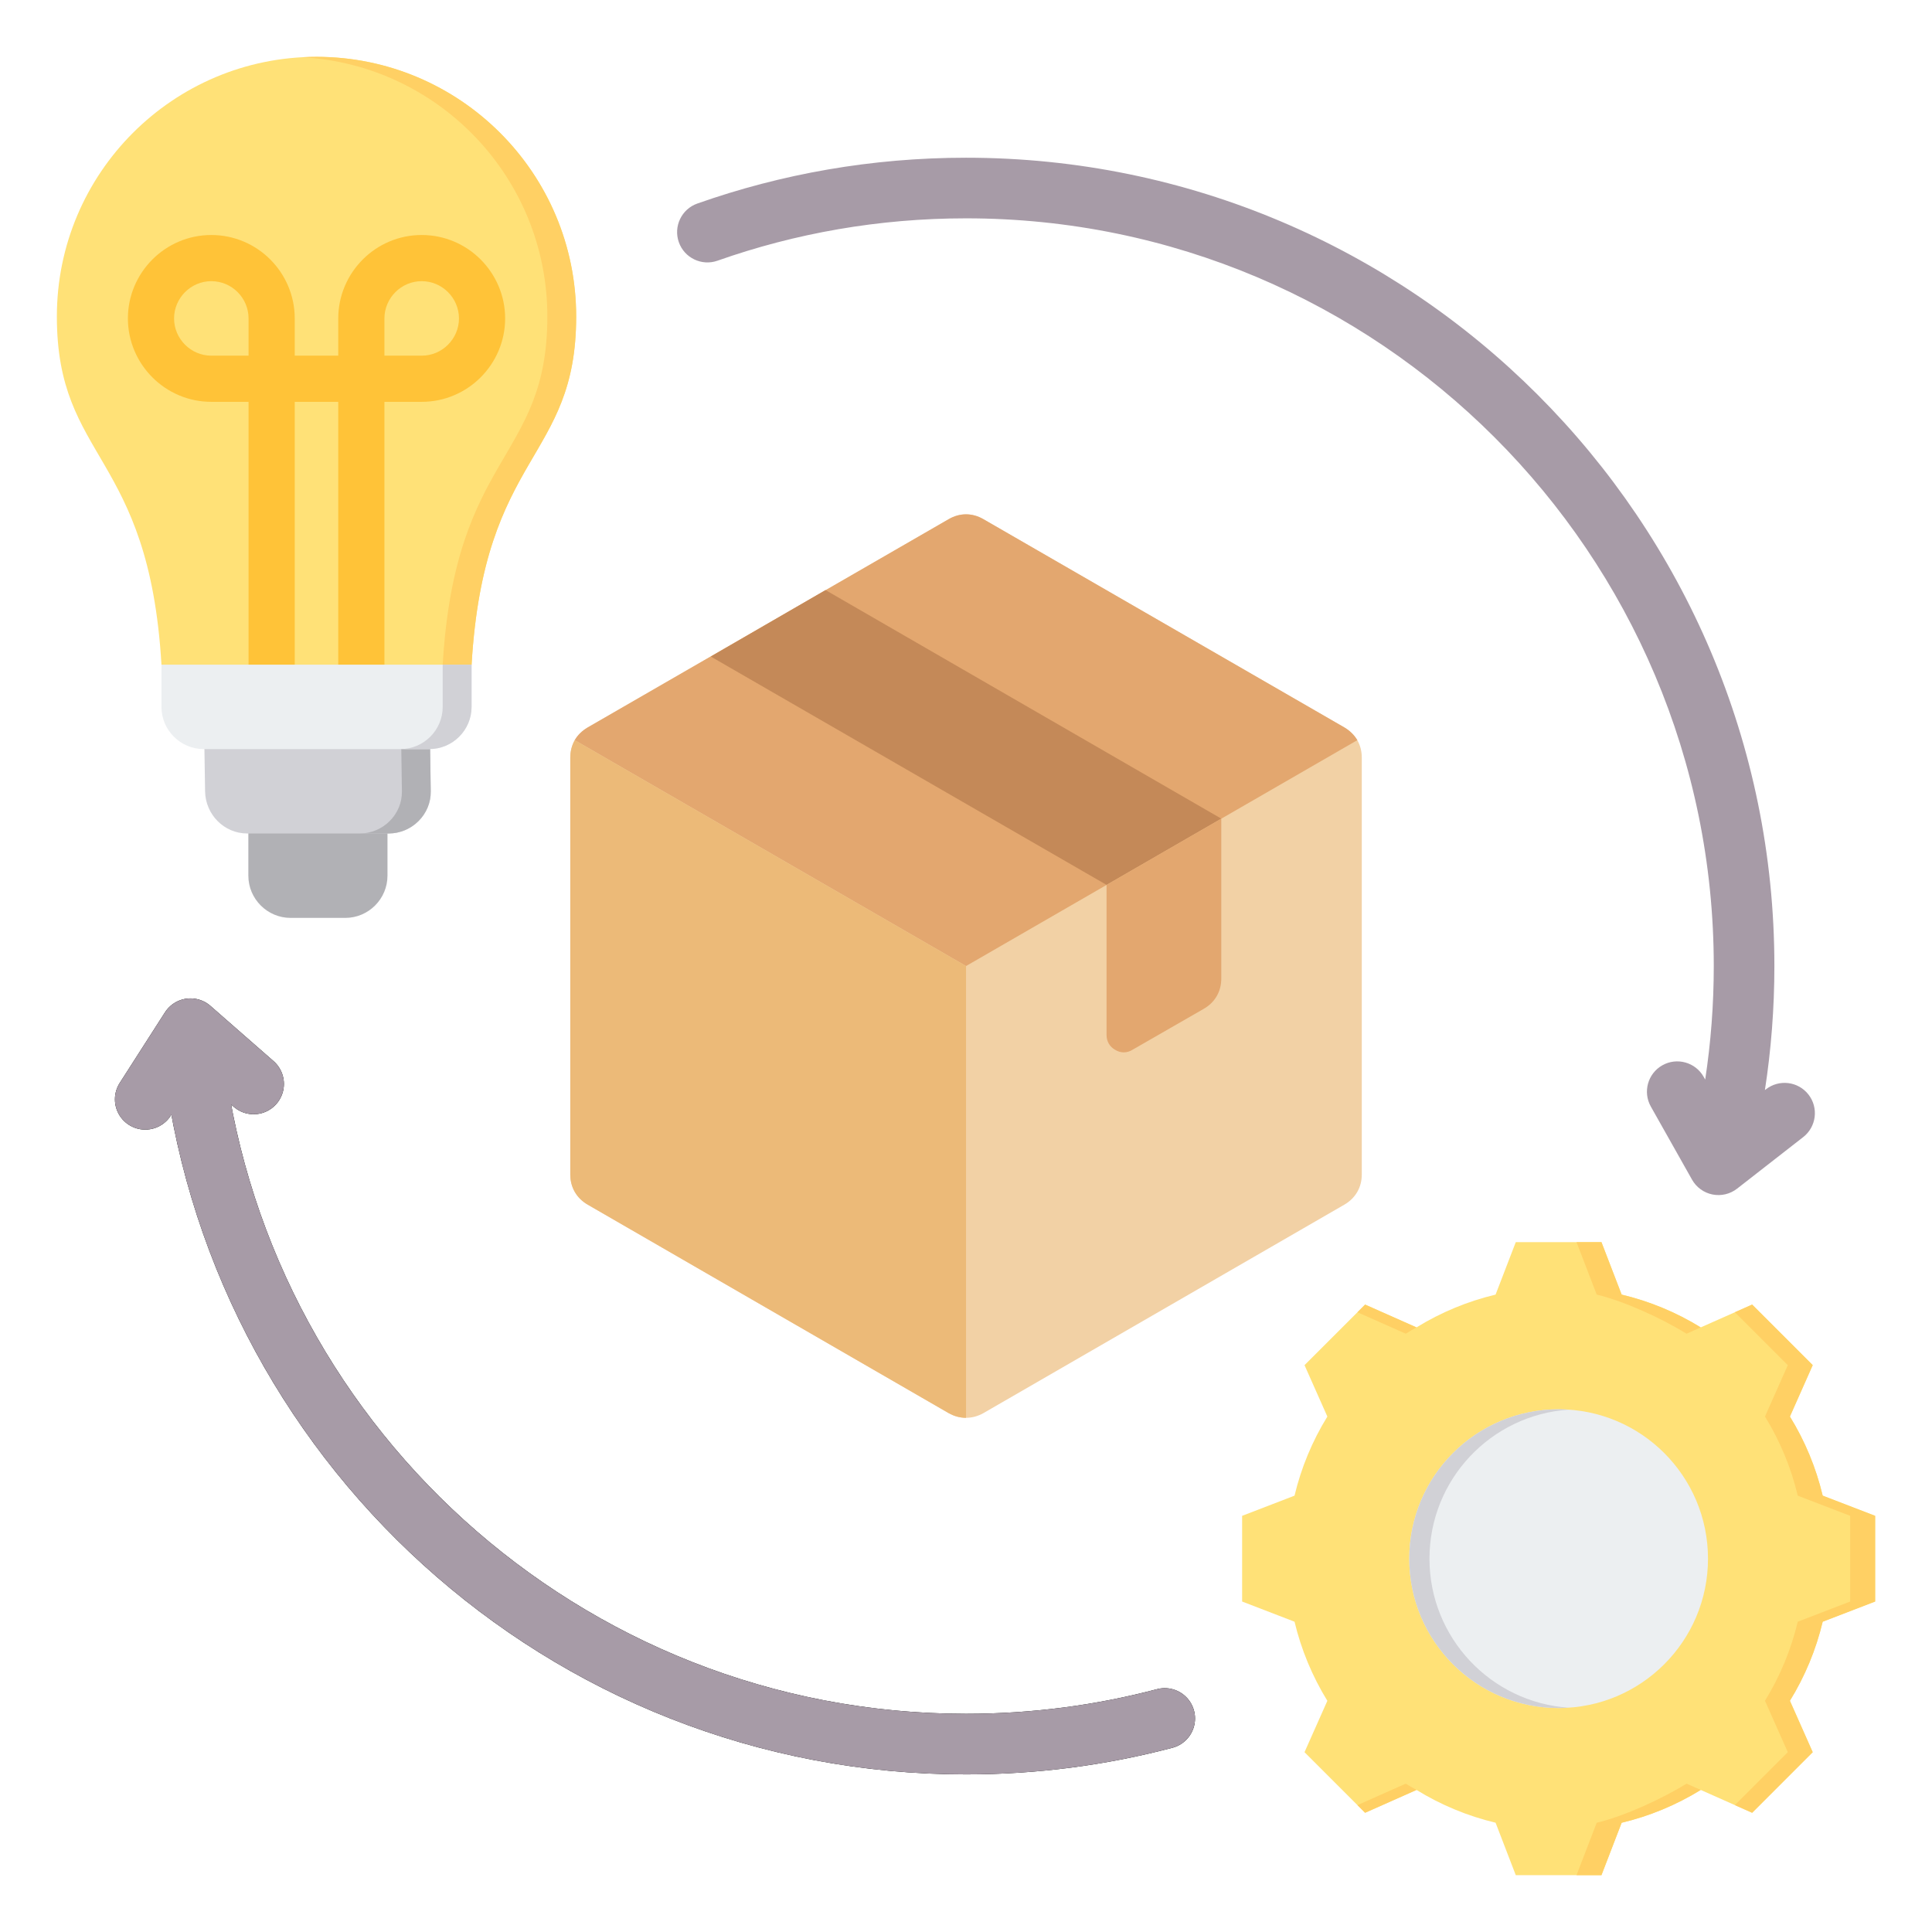
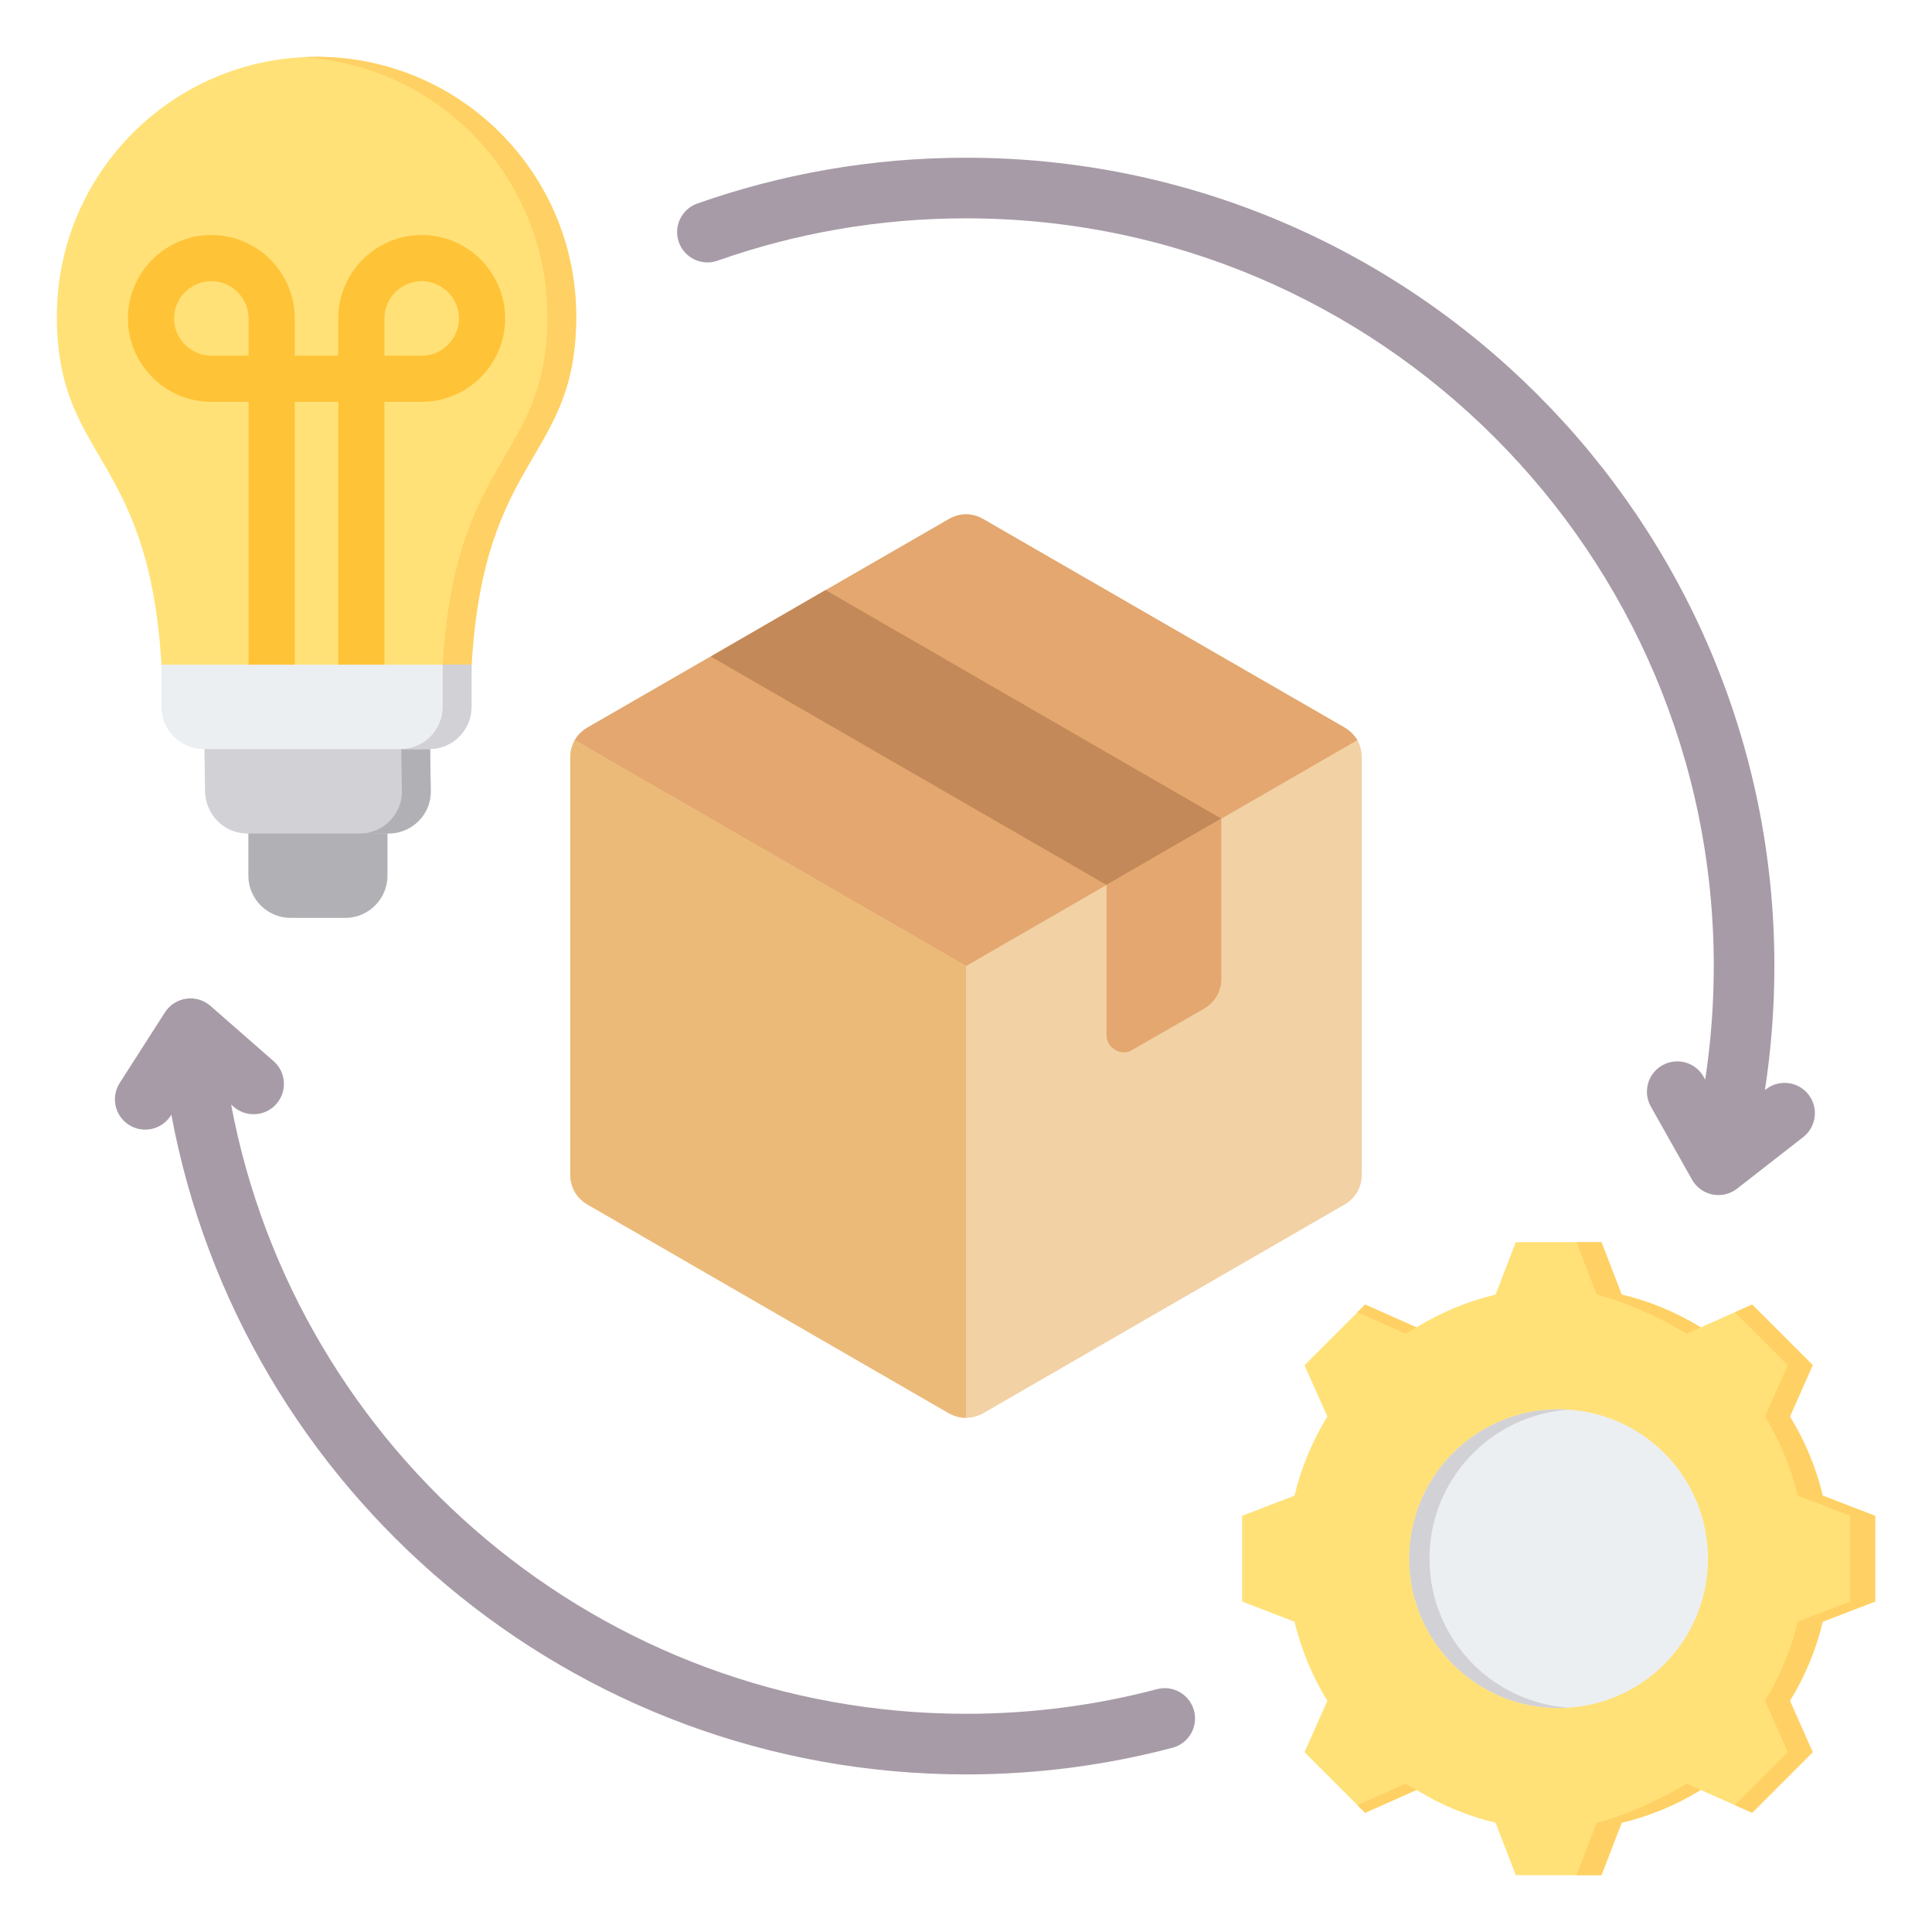
- <svg xmlns="http://www.w3.org/2000/svg" clip-rule="evenodd" fill-rule="evenodd" stroke-linecap="round" stroke-linejoin="round" stroke-miterlimit="1.5" viewBox="0 0 510 510">
+ <svg xmlns="http://www.w3.org/2000/svg" clip-rule="evenodd" fillRule="evenodd" stroke-linecap="round" stroke-linejoin="round" stroke-miterlimit="1.5" viewBox="0 0 510 510">
  <g>
-     <path d="m38.336 290.193 11.948-18.646 16.663 14.585m240.515 167.499c-16.746 4.417-34.326 6.77-52.452 6.77-106.13 0-193.566-80.672-204.28-183.988" fill="none" stroke="#000" stroke-width="16" />
+     <path d="m38.336 290.193 11.948-18.646 16.663 14.585m240.515 167.499c-16.746 4.417-34.326 6.77-52.452 6.77-106.13 0-193.566-80.672-204.28-183.988" fill="none" stroke="#000" strokeWidth="16" />
    <path d="m61.009 291.566c17.157 91.505 97.548 160.835 194.001 160.835 17.42 0 34.317-2.26 50.412-6.506 4.269-1.126 8.65 1.426 9.776 5.695 1.126 4.27-1.426 8.65-5.695 9.776-17.398 4.589-35.662 7.035-54.493 7.035-104.366 0-191.33-75.091-209.776-174.145l-.162.253c-2.382 3.718-7.334 4.802-11.052 2.42-3.717-2.382-4.802-7.334-2.42-11.052l11.948-18.646c1.256-1.961 3.305-3.277 5.611-3.604 2.307-.327 4.641.367 6.393 1.901l16.664 14.585c3.323 2.908 3.659 7.966.751 11.288-2.908 3.323-7.966 3.659-11.289.751zm404.882-3.807.275-.215c3.482-2.715 8.513-2.093 11.228 1.389s2.093 8.513-1.389 11.228l-17.463 13.618c-1.837 1.432-4.207 1.993-6.49 1.536-2.284-.458-4.255-1.888-5.399-3.917l-10.872-19.292c-2.168-3.847-.804-8.73 3.042-10.897 3.847-2.168 8.73-.805 10.897 3.041l.41.728c1.49-9.77 2.263-19.776 2.263-29.96 0-108.939-88.444-197.383-197.383-197.383-22.996 0-45.079 3.939-65.61 11.182-4.163 1.469-8.736-.719-10.205-4.882-1.469-4.164.718-8.737 4.882-10.206 22.196-7.831 46.071-12.094 70.933-12.094 117.769 0 213.383 95.614 213.383 213.383 0 11.132-.855 22.066-2.502 32.741z" fill="#a79ba7" />
    <g>
      <path d="m250.432 137.044-95.312 54.993c-2.934 1.702-4.578 4.577-4.578 7.923v110.101c0 3.346 1.644 6.222 4.578 7.924l95.312 55.05c2.935 1.644 6.221 1.644 9.156 0l95.312-55.05c2.934-1.702 4.577-4.578 4.577-7.924v-110.101c0-3.346-1.643-6.221-4.577-7.923l-95.312-54.993c-2.935-1.702-6.221-1.702-9.156 0z" fill="#f2d1a5" />
      <path d="m250.432 137.044-95.312 54.993c-1.467.88-2.641 1.995-3.404 3.345l103.294 59.629 103.294-59.629c-.822-1.35-1.937-2.465-3.404-3.345l-95.312-54.993c-2.935-1.702-6.221-1.702-9.156 0z" fill="#e3a76f" />
      <path d="m151.716 195.382c-.763 1.35-1.174 2.934-1.174 4.578v110.101c0 3.346 1.644 6.222 4.578 7.924l95.312 55.05c1.467.822 2.993 1.233 4.578 1.233v-119.257z" fill="#ecba78" />
      <path d="m322.386 216.099-30.284 17.49-104.468-60.274 30.284-17.549z" fill="#c48958" />
      <path d="m298.91 277.137 18.898-10.858c2.934-1.702 4.578-4.578 4.578-7.923v-42.257l-30.284 17.49v39.615c0 1.702.821 3.111 2.289 3.933 1.408.88 3.11.88 4.519 0z" fill="#e3a76f" />
    </g>
    <g>
      <path d="m102.285 214.262h-36.725v16.899c0 6.121 5.007 11.141 11.141 11.141h14.456c6.121 0 11.128-5.02 11.128-11.141z" fill="#b1b1b5" />
      <path d="m53.882 192.558.255 16.322c.094 6.12 5.007 11.14 11.141 11.14h37.302c6.121 0 11.221-5.02 11.127-11.14l-.241-16.322c-19.45.617-40 0-59.584 0z" fill="#d1d1d6" />
      <path d="m124.486 175.457c3.288-56.107 27.61-53.838 27.61-91.905 0-37.852-30.684-68.55-68.549-68.55-37.852 0-68.537 30.698-68.537 68.55 0 38.067 24.309 35.798 27.611 91.905 1.476 11.087 7.798 13.584 11.463 13.584 54.55 0 64.214 5.396 70.402-13.584z" fill="#ffe177" />
-       <path d="m65.614 180.705v-74.63h-9.826c-6.067 0-11.57-2.47-15.557-6.456-3.986-3.987-6.469-9.503-6.469-15.557 0-6.067 2.483-11.57 6.469-15.57 3.987-3.987 9.49-6.457 15.557-6.457 6.054 0 11.571 2.47 15.557 6.457 3.987 4 6.457 9.503 6.457 15.57v9.825h11.489v-9.825c0-6.067 2.484-11.57 6.47-15.57 3.987-3.987 9.49-6.457 15.557-6.457s11.57 2.47 15.557 6.457c3.987 4 6.47 9.503 6.47 15.57 0 6.054-2.483 11.57-6.47 15.557-3.987 3.986-9.49 6.456-15.557 6.456h-9.839v74.63h-12.188v-74.63h-11.489v74.63zm0-86.818v-9.825c0-2.698-1.101-5.168-2.886-6.953s-4.242-2.886-6.94-2.886-5.154 1.101-6.939 2.886-2.899 4.255-2.899 6.953 1.114 5.154 2.899 6.939c1.785 1.786 4.241 2.886 6.939 2.886zm35.865 0h9.839c2.698 0 5.154-1.1 6.94-2.886 1.785-1.785 2.899-4.241 2.899-6.939s-1.114-5.168-2.899-6.953c-1.786-1.785-4.242-2.886-6.94-2.886s-5.154 1.101-6.939 2.886c-1.786 1.785-2.9 4.255-2.9 6.953z" fill="#ffc338" fill-rule="nonzero" />
+       <path d="m65.614 180.705v-74.63h-9.826c-6.067 0-11.57-2.47-15.557-6.456-3.986-3.987-6.469-9.503-6.469-15.557 0-6.067 2.483-11.57 6.469-15.57 3.987-3.987 9.49-6.457 15.557-6.457 6.054 0 11.571 2.47 15.557 6.457 3.987 4 6.457 9.503 6.457 15.57v9.825h11.489v-9.825c0-6.067 2.484-11.57 6.47-15.57 3.987-3.987 9.49-6.457 15.557-6.457s11.57 2.47 15.557 6.457c3.987 4 6.47 9.503 6.47 15.57 0 6.054-2.483 11.57-6.47 15.557-3.987 3.986-9.49 6.456-15.557 6.456h-9.839v74.63h-12.188v-74.63h-11.489v74.63zm0-86.818v-9.825c0-2.698-1.101-5.168-2.886-6.953s-4.242-2.886-6.94-2.886-5.154 1.101-6.939 2.886-2.899 4.255-2.899 6.953 1.114 5.154 2.899 6.939c1.785 1.786 4.241 2.886 6.939 2.886zm35.865 0h9.839c2.698 0 5.154-1.1 6.94-2.886 1.785-1.785 2.899-4.241 2.899-6.939s-1.114-5.168-2.899-6.953c-1.786-1.785-4.242-2.886-6.94-2.886s-5.154 1.101-6.939 2.886c-1.786 1.785-2.9 4.255-2.9 6.953z" fill="#ffc338" fillRule="nonzero" />
      <path d="m124.486 175.457c3.288-56.107 27.61-53.838 27.61-91.905 0-37.852-30.684-68.55-68.549-68.55-1.276 0-2.537.04-3.799.107 36.08 1.987 64.738 31.866 64.738 68.443 0 38.067-24.322 35.798-27.624 91.905-3.665 11.262-8.564 13.946-23.356 14.255 20.859.309 26.738-1.248 30.98-14.255z" fill="#ffd064" />
      <path d="m94.956 220.02h7.624c6.121 0 11.221-5.02 11.127-11.14l-.241-16.322c-2.524.08-5.061.134-7.611.188l.242 16.134c.094 6.12-5.007 11.14-11.141 11.14z" fill="#b1b1b5" />
      <path d="m42.621 175.457v11.141c0 6.134 5.02 11.141 11.141 11.141h59.583c6.121 0 11.141-5.007 11.141-11.141v-11.141z" fill="#eceff1" />
      <path d="m105.721 197.739h7.624c6.121 0 11.141-5.007 11.141-11.141v-11.141h-7.624v11.141c0 6.134-5.007 11.141-11.141 11.141z" fill="#d1d1d6" />
    </g>
    <g>
      <path d="m428.073 341.743c7.381 1.757 14.427 4.678 20.881 8.655l13.569-6.02 15.987 15.987-6.02 13.569c3.977 6.453 6.898 13.499 8.655 20.881l13.845 5.329v22.618l-13.845 5.329c-1.757 7.371-4.678 14.417-8.655 20.871l6.02 13.569-15.987 15.997-13.569-6.03c-6.454 3.977-13.5 6.908-20.881 8.665l-5.329 13.835h-22.618l-5.329-13.845c-7.372-1.757-14.418-4.678-20.872-8.655l-13.569 6.03-15.996-15.997 6.029-13.559c-3.976-6.464-6.907-13.51-8.664-20.881l-13.835-5.329v-22.618l13.835-5.329c1.757-7.382 4.688-14.428 8.664-20.881l-6.029-13.569 15.996-15.987 13.56 6.02c6.463-3.977 13.509-6.898 20.881-8.655l5.329-13.845h22.618z" fill="#ffe177" />
      <path d="m457.964 346.401 4.559-2.023 15.987 15.987-6.02 13.569c3.977 6.453 6.898 13.499 8.655 20.881l13.845 5.329v22.618l-13.845 5.329c-1.757 7.371-4.678 14.417-8.655 20.871l6.02 13.569-15.987 15.997-4.559-2.023 13.973-13.974-6.029-13.569c3.977-6.454 6.898-13.5 8.654-20.871l13.846-5.329v-22.618l-13.846-5.329c-1.756-7.382-4.677-14.428-8.654-20.881l6.029-13.569zm-99.631 0 2.023-2.023 13.56 6.02c-.958.533-1.905 1.085-2.833 1.667zm69.74-4.658c7.381 1.757 14.427 4.678 20.881 8.655l-3.74 1.667c-6.454-3.977-16.342-8.565-23.723-10.322l-5.329-13.845h6.582zm-54.148 130.755-13.569 6.03-2.023-2.023 12.75-5.665c.928.573 1.875 1.125 2.842 1.658zm75.029 0c-6.454 3.977-13.5 6.908-20.881 8.665l-5.329 13.835h-6.582l5.329-13.835c7.381-1.757 17.269-6.346 23.733-10.323z" fill="#ffd064" />
      <path d="m411.436 372.02c21.778 0 39.432 17.653 39.432 39.432 0 21.77-17.654 39.424-39.432 39.424-21.771 0-39.424-17.654-39.424-39.424 0-21.779 17.653-39.432 39.424-39.432z" fill="#eceff1" />
      <path d="m411.436 372.02c.897 0 1.786.032 2.675.096-20.529 1.37-36.765 18.454-36.765 39.336 0 20.873 16.236 37.958 36.765 39.336-.889.056-1.778.088-2.675.088-21.771 0-39.424-17.654-39.424-39.424 0-21.779 17.653-39.432 39.424-39.432z" fill="#d1d1d6" />
    </g>
  </g>
</svg>
